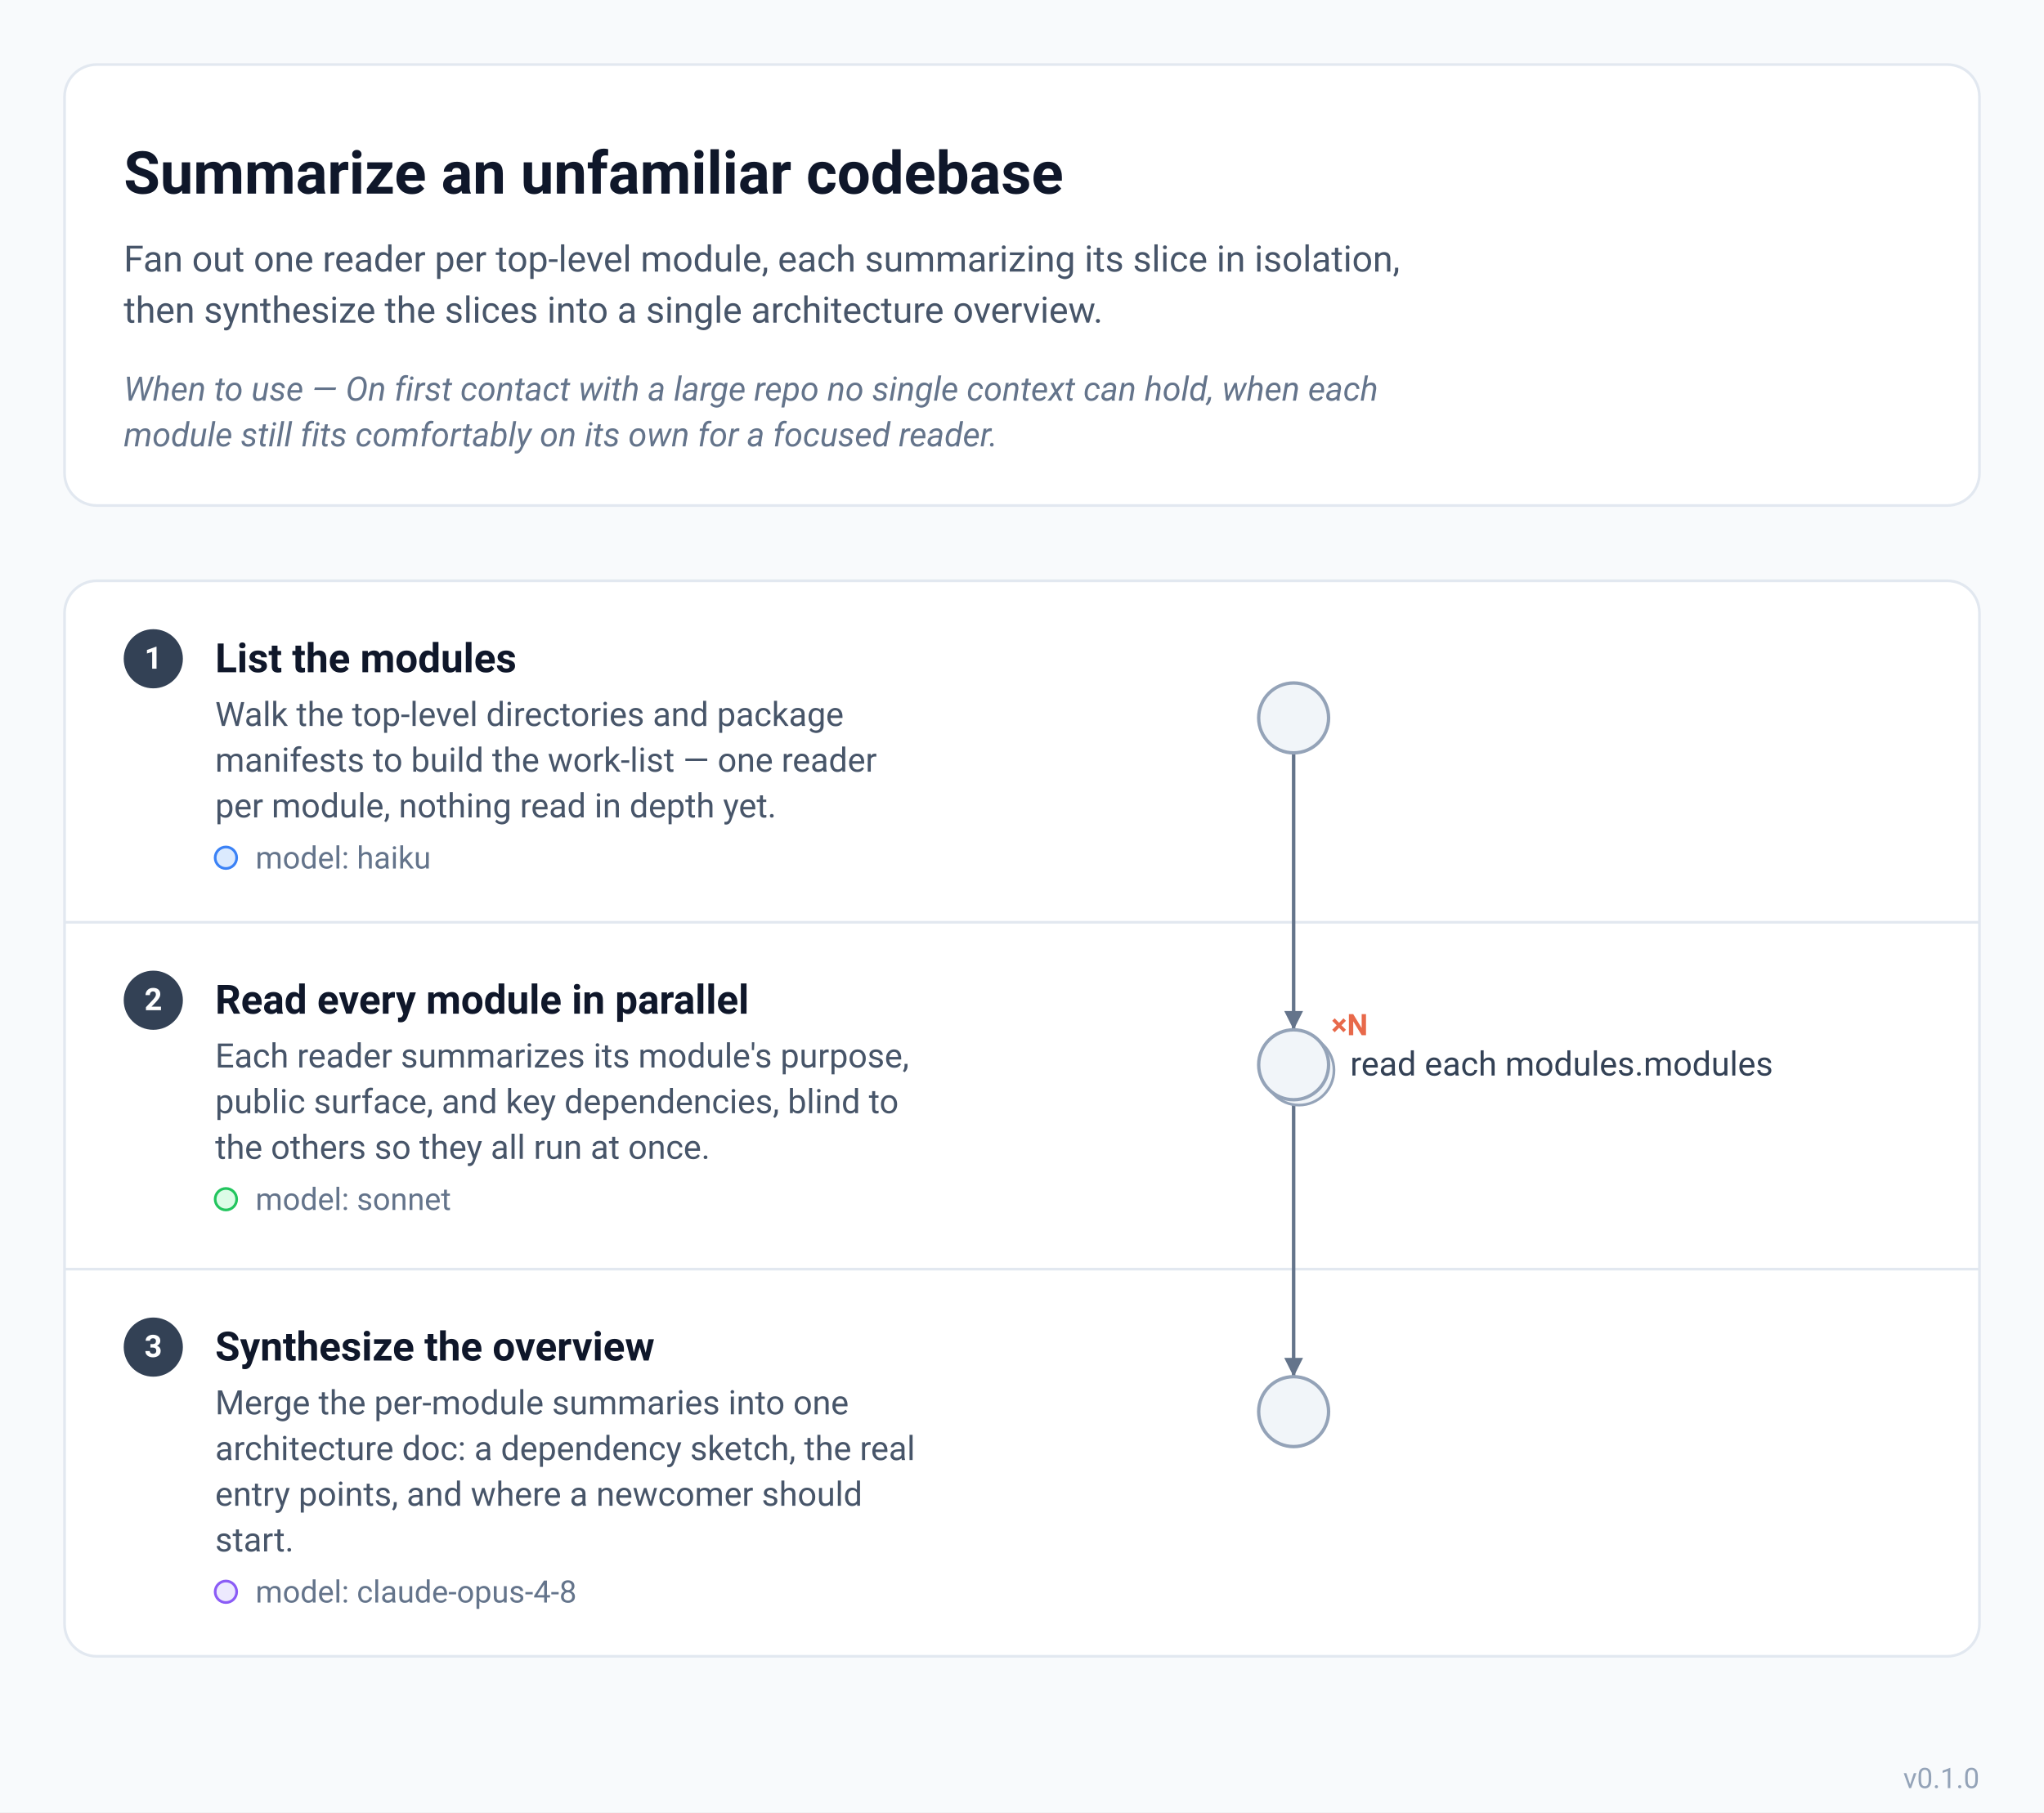
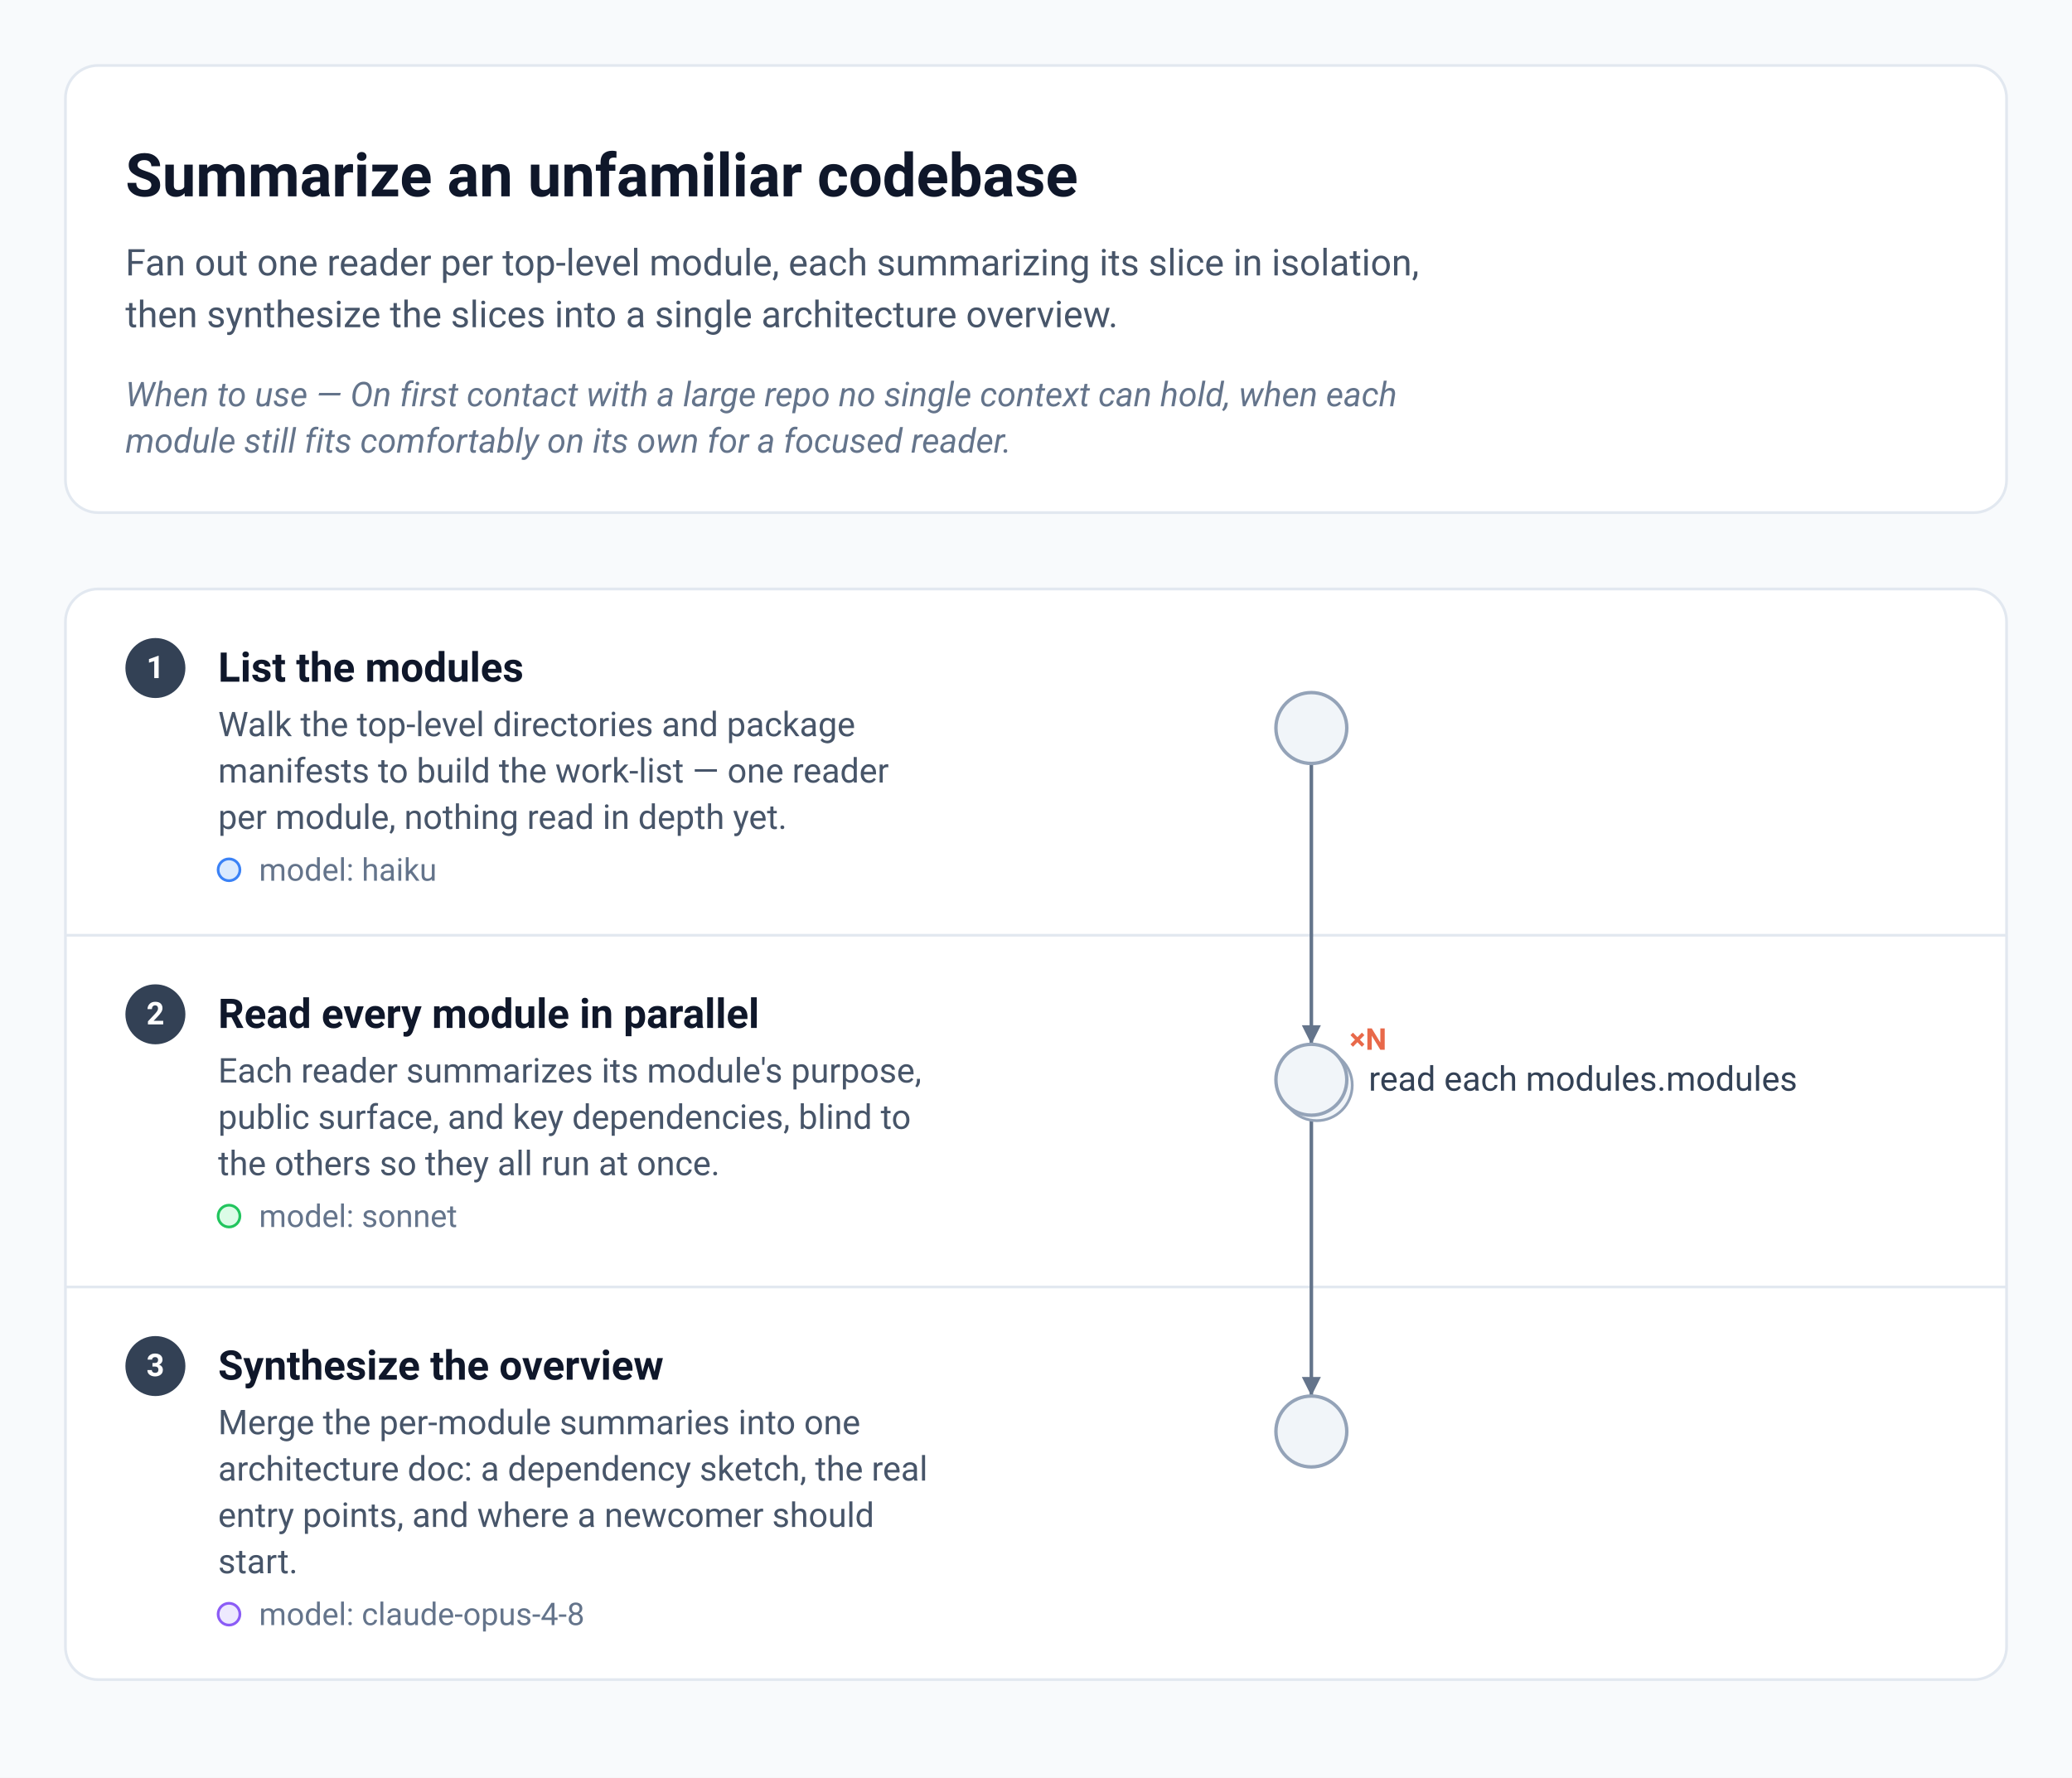
- <svg xmlns="http://www.w3.org/2000/svg" width="760" height="674" viewBox="0 0 760 674" font-family="-apple-system, BlinkMacSystemFont, 'Segoe UI', Roboto, Helvetica, Arial, sans-serif">
-   <rect width="760" height="674" fill="#f8fafc" />
+ <svg xmlns="http://www.w3.org/2000/svg" width="760" height="652" viewBox="0 0 760 652" font-family="-apple-system, BlinkMacSystemFont, 'Segoe UI', Roboto, Helvetica, Arial, sans-serif">
+   <rect width="760" height="652" fill="#f8fafc" />
  <g transform="translate(0 24)">
    <g class="header-card">
      <rect x="24" y="0" width="712" height="164" rx="12" fill="#ffffff" stroke="#e2e8f0" stroke-width="1" />
      <text x="46" y="48" font-size="22" fill="#0f172a" font-weight="700">Summarize an unfamiliar codebase</text>
      <text x="46" y="77" font-size="13.5" fill="#475569">Fan out one reader per top-level module, each summarizing its slice in isolation,</text>
      <text x="46" y="96" font-size="13.5" fill="#475569">then synthesize the slices into a single architecture overview.</text>
      <text x="46" y="125" font-size="12.5" fill="#64748b" font-style="italic">When to use — On first contact with a large repo no single context can hold, when each</text>
      <text x="46" y="142" font-size="12.5" fill="#64748b" font-style="italic">module still fits comfortably on its own for a focused reader.</text>
    </g>
  </g>
  <g transform="translate(0 204)">
    <rect x="24" y="12" width="712" height="400" rx="12" fill="#ffffff" stroke="#e2e8f0" stroke-width="1" />
    <g class="swimlane" />
    <g class="swimlane">
      <line x1="24" y1="139" x2="736" y2="139" stroke="#e2e8f0" stroke-width="1" />
    </g>
    <g class="swimlane">
      <line x1="24" y1="268" x2="736" y2="268" stroke="#e2e8f0" stroke-width="1" />
    </g>
    <g transform="translate(0 12)">
      <g class="lane-label">
        <circle cx="57" cy="29" r="11" fill="#334155" />
        <text x="57" y="32.7" font-size="11.5" fill="#ffffff" font-weight="700" text-anchor="middle">1</text>
        <text x="80" y="34" font-size="15" fill="#0f172a" font-weight="700">List the modules</text>
        <text x="80" y="54" font-size="12.5" fill="#475569">Walk the top-level directories and package</text>
        <text x="80" y="71" font-size="12.5" fill="#475569">manifests to build the work-list — one reader</text>
        <text x="80" y="88" font-size="12.5" fill="#475569">per module, nothing read in depth yet.</text>
        <circle cx="84" cy="103" r="4" fill="#dbeafe" stroke="#3b82f6" stroke-width="1" />
        <text x="95" y="107" font-size="11.5" fill="#64748b">model: haiku</text>
      </g>
    </g>
    <g transform="translate(0 139)">
      <g class="lane-label">
        <circle cx="57" cy="29" r="11" fill="#334155" />
        <text x="57" y="32.7" font-size="11.5" fill="#ffffff" font-weight="700" text-anchor="middle">2</text>
        <text x="80" y="34" font-size="15" fill="#0f172a" font-weight="700">Read every module in parallel</text>
        <text x="80" y="54" font-size="12.5" fill="#475569">Each reader summarizes its module's purpose,</text>
        <text x="80" y="71" font-size="12.5" fill="#475569">public surface, and key dependencies, blind to</text>
        <text x="80" y="88" font-size="12.5" fill="#475569">the others so they all run at once.</text>
        <circle cx="84" cy="103" r="4" fill="#dcfce7" stroke="#22c55e" stroke-width="1" />
        <text x="95" y="107" font-size="11.5" fill="#64748b">model: sonnet</text>
      </g>
    </g>
    <g transform="translate(0 268)">
      <g class="lane-label">
        <circle cx="57" cy="29" r="11" fill="#334155" />
        <text x="57" y="32.7" font-size="11.5" fill="#ffffff" font-weight="700" text-anchor="middle">3</text>
        <text x="80" y="34" font-size="15" fill="#0f172a" font-weight="700">Synthesize the overview</text>
        <text x="80" y="54" font-size="12.5" fill="#475569">Merge the per-module summaries into one</text>
        <text x="80" y="71" font-size="12.5" fill="#475569">architecture doc: a dependency sketch, the real</text>
        <text x="80" y="88" font-size="12.5" fill="#475569">entry points, and where a newcomer should</text>
        <text x="80" y="105" font-size="12.5" fill="#475569">start.</text>
        <circle cx="84" cy="120" r="4" fill="#ede9fe" stroke="#8b5cf6" stroke-width="1" />
        <text x="95" y="124" font-size="11.5" fill="#64748b">model: claude-opus-4-8</text>
      </g>
    </g>
    <g class="topology" transform="translate(177 0)">
      <g class="edge">
        <path d="M 304 76 L 304 179" fill="none" stroke="#64748b" stroke-width="1.3" />
        <polygon points="304,179 300.5,172 307.5,172" fill="#64748b" />
      </g>
      <g class="edge">
        <path d="M 304 205 L 304 308" fill="none" stroke="#64748b" stroke-width="1.3" />
        <polygon points="304,308 300.5,301 307.5,301" fill="#64748b" />
      </g>
      <g class="agent-node">
        <circle cx="304" cy="63" r="13" fill="#f1f5f9" stroke="#94a3b8" stroke-width="1.25" />
      </g>
      <g class="agent-node">
        <circle cx="306" cy="194" r="13" fill="#f1f5f9" stroke="#94a3b8" stroke-width="1" />
        <circle cx="304" cy="192" r="13" fill="#f1f5f9" stroke="#94a3b8" stroke-width="1.25" />
        <rect x="322" y="184.5" width="187.25" height="15.5" fill="#ffffff" />
        <text x="325" y="196" font-size="12.5" fill="#334155">read each modules.modules</text>
        <text x="318" y="181" font-size="11" font-weight="700" fill="#e8694a">×N</text>
      </g>
      <g class="agent-node">
        <circle cx="304" cy="321" r="13" fill="#f1f5f9" stroke="#94a3b8" stroke-width="1.25" />
      </g>
    </g>
  </g>
-   <g class="provenance">
-     <text x="736" y="665" font-size="10.5" fill="#94a3b8" text-anchor="end">v0.1.0</text>
-   </g>
</svg>
